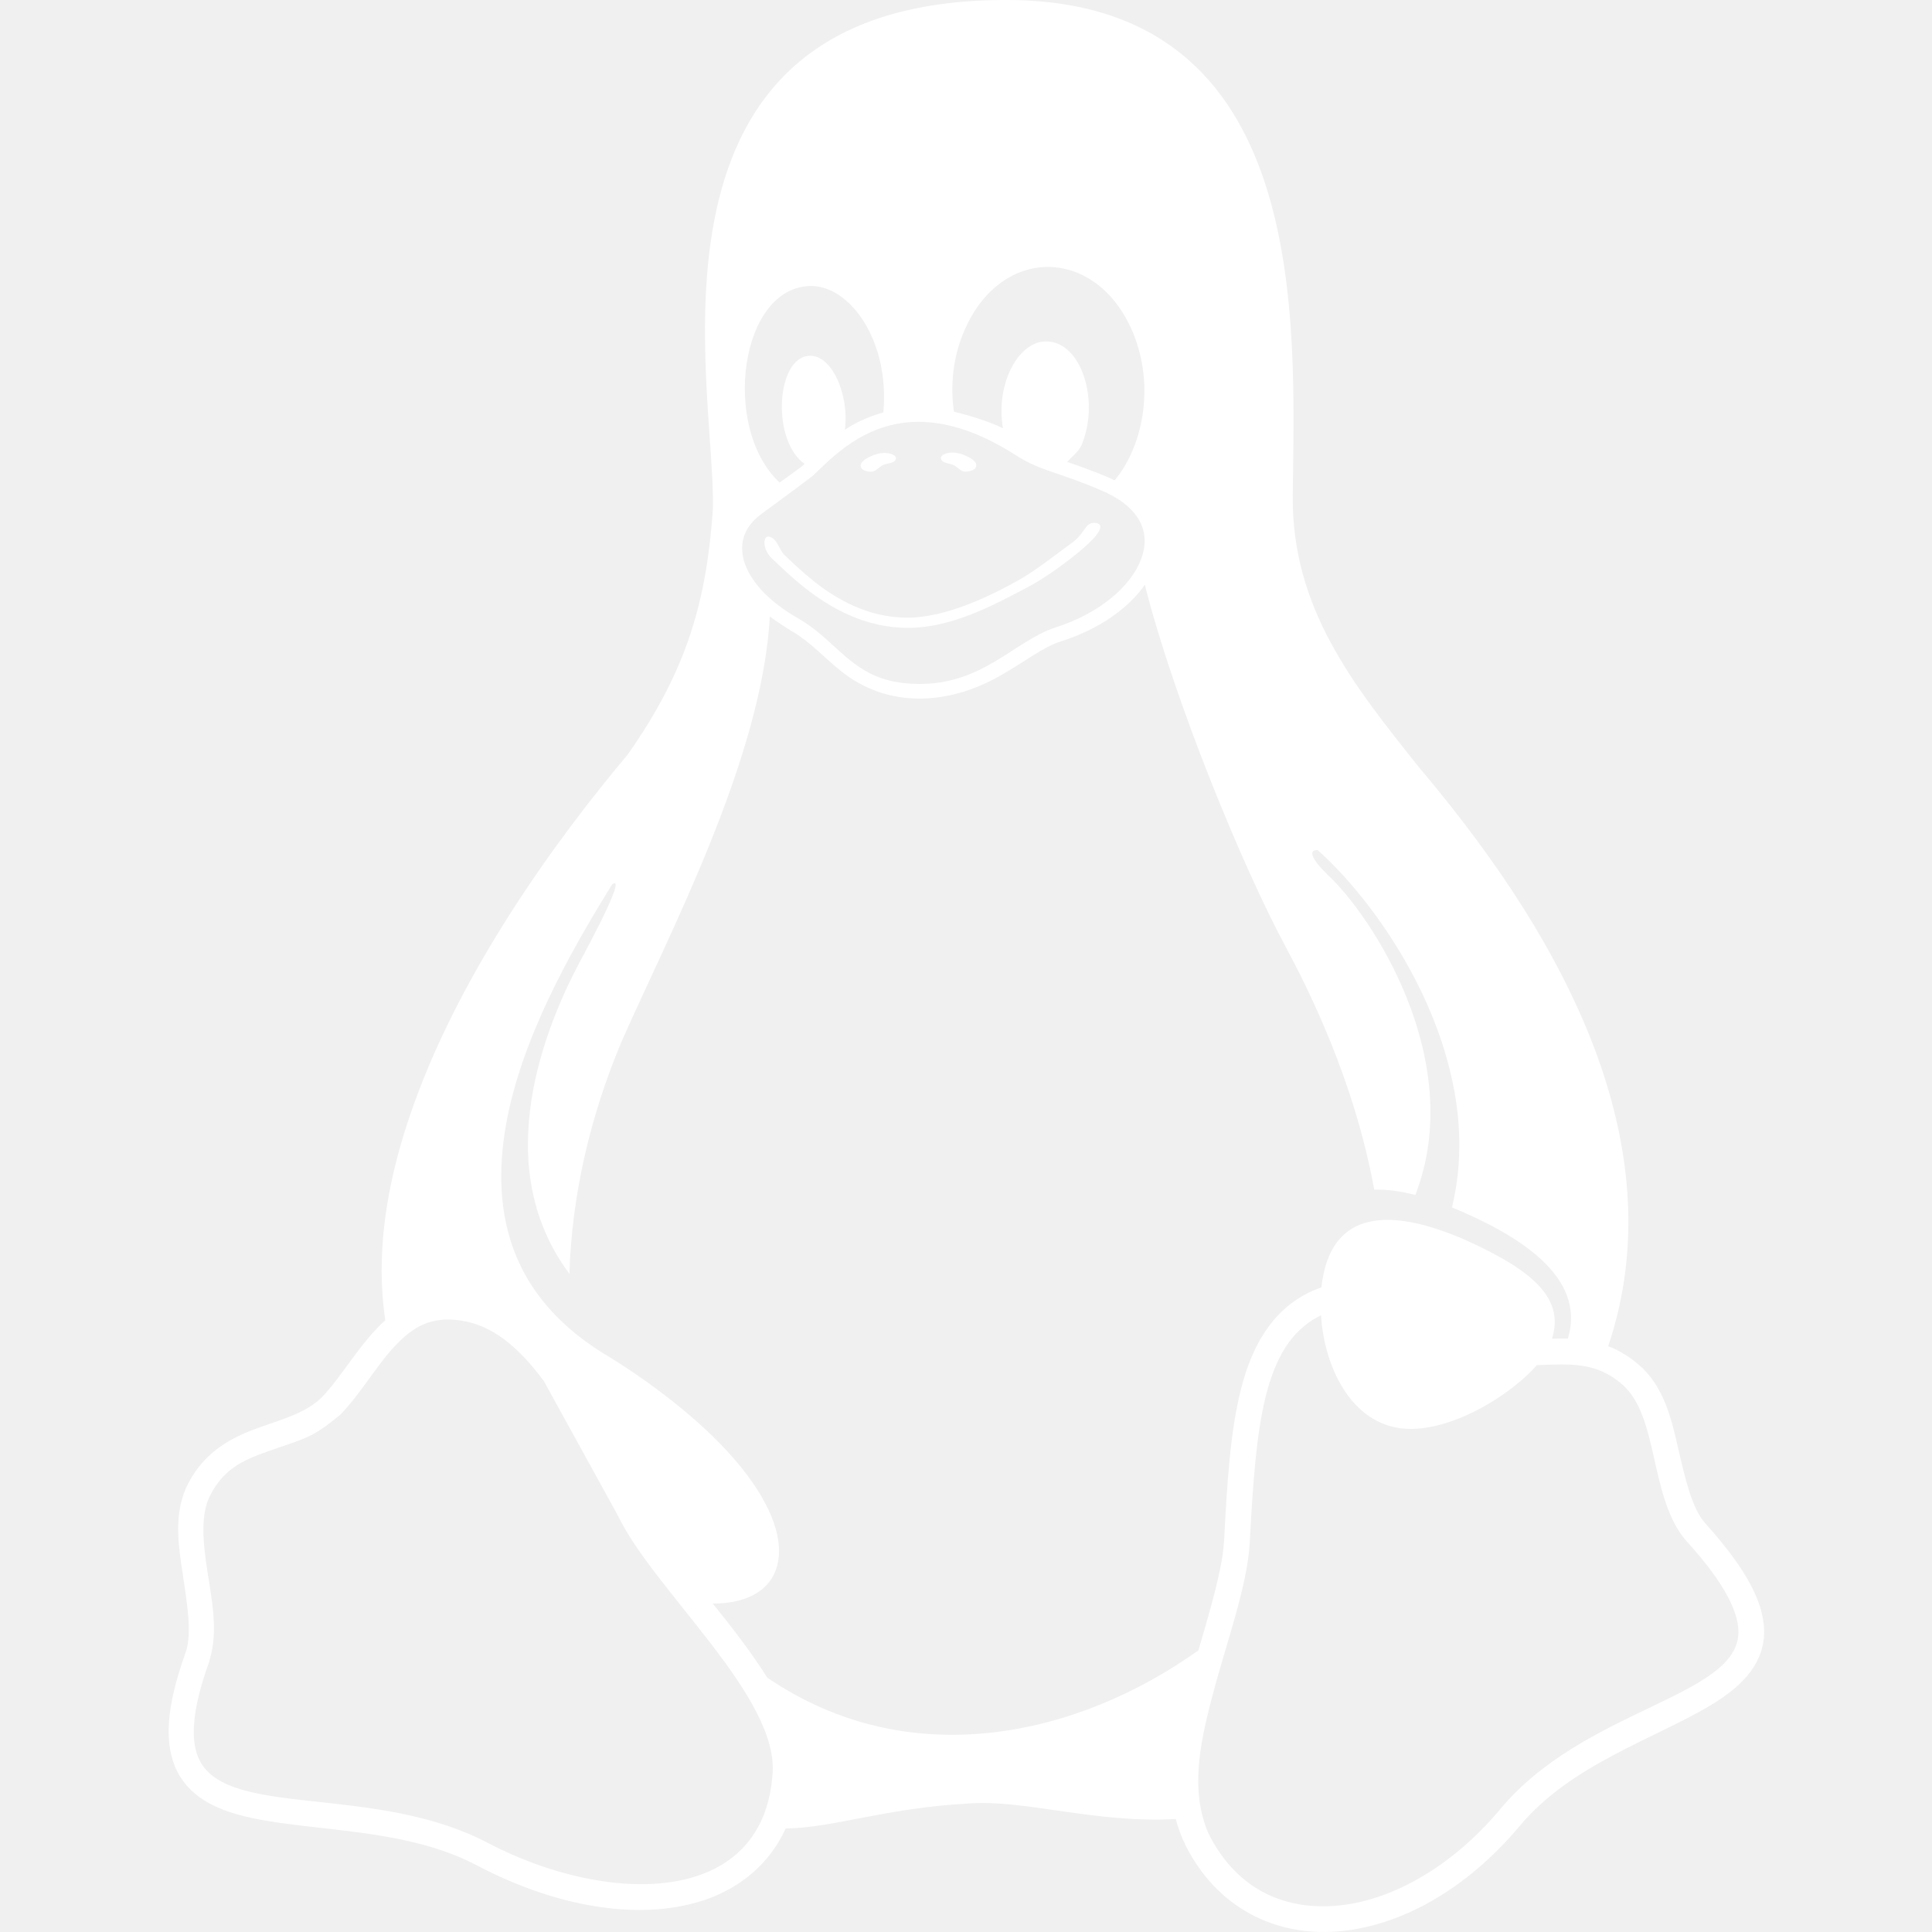
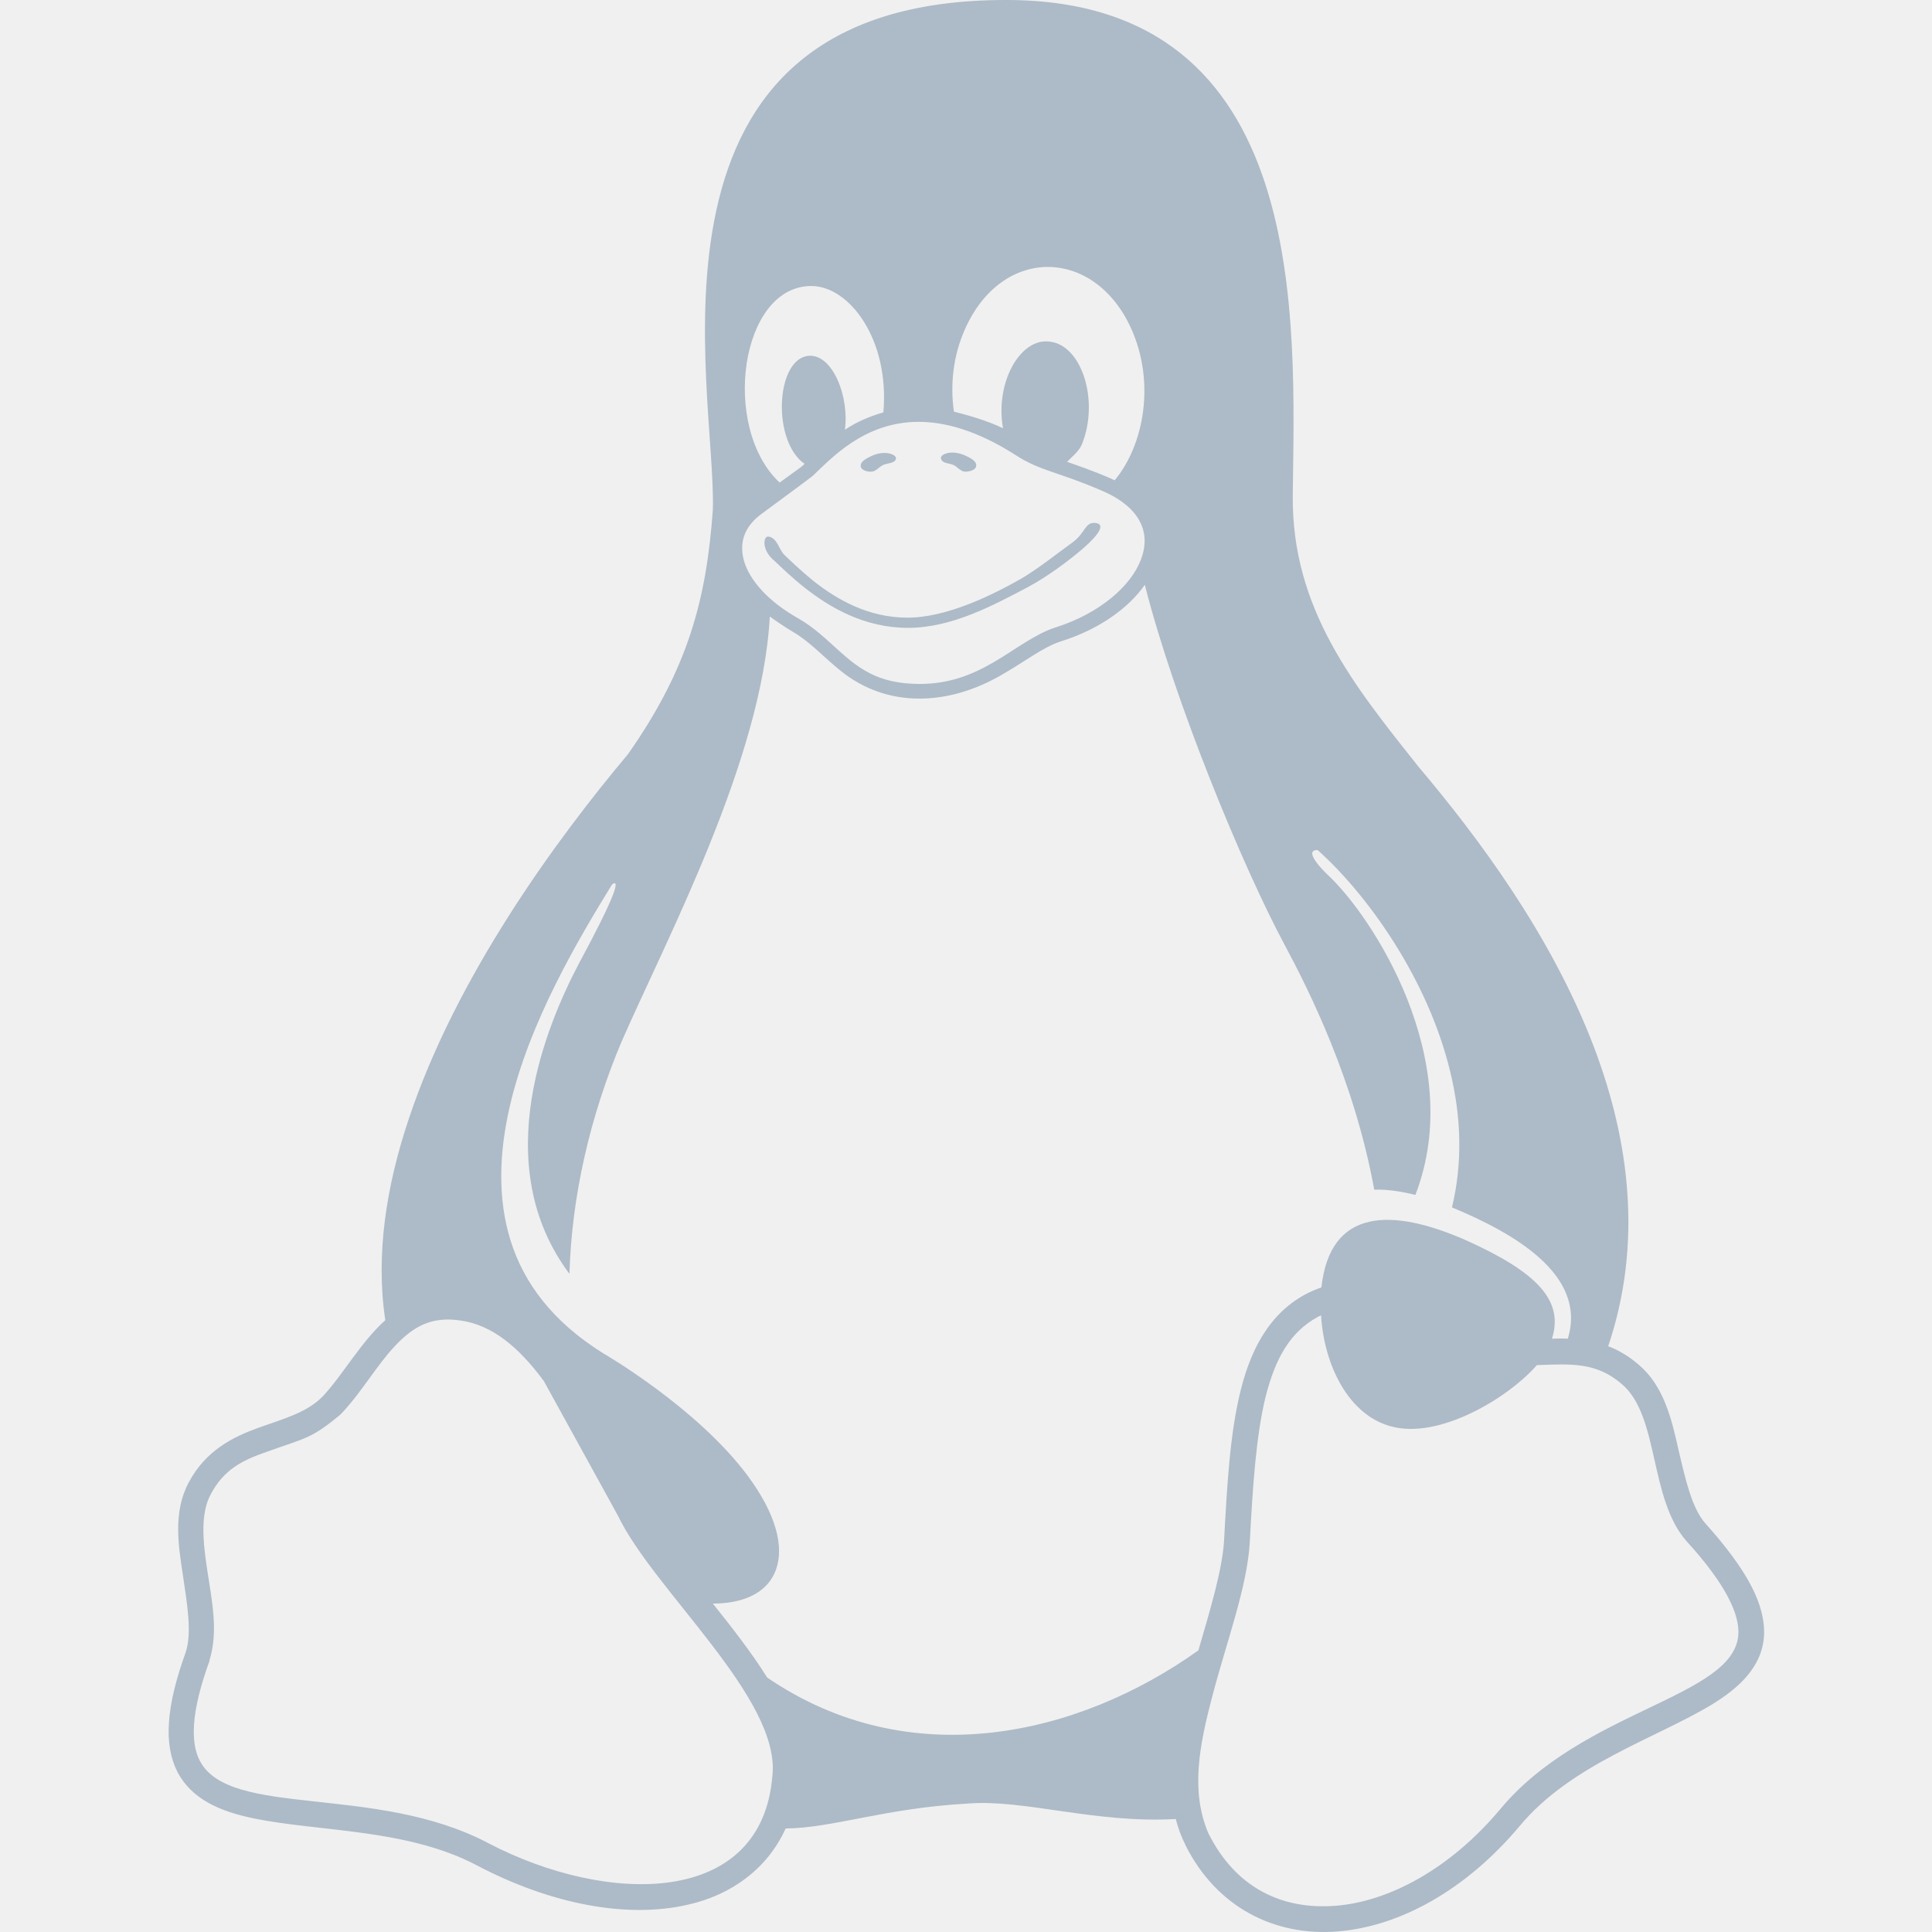
<svg xmlns="http://www.w3.org/2000/svg" t="1611537967130" class="icon" viewBox="0 0 1024 1024" version="1.1" p-id="7397" width="70" height="70">
  <defs>
    <style type="text/css" />
  </defs>
-   <path d="M505.601 246.58c2 1 3.6 3.4 6 3.4 2.2 0 5.6-0.8 5.8-3 0.4-2.8-3.8-4.6-6.399-5.8-3.4-1.4-7.799-2-10.999-0.2-0.8 0.4-1.6 1.4-1.2 2.2 0.6 2.6 4.6 2.2 6.799 3.4z m-43.796 3.4c2.4 0 4-2.4 6-3.4 2.2-1.2 6.199-0.8 6.999-3.2 0.4-0.8-0.4-1.8-1.2-2.2-3.2-1.8-7.599-1.2-10.999 0.2-2.6 1.2-6.799 3-6.399 5.8 0.2 2 3.6 3 5.6 2.8zM903.967 807.533c-7.199-7.999-10.599-23.198-14.399-39.397-3.6-16.199-7.799-33.597-20.998-44.796-2.6-2.2-5.2-4.2-7.999-5.8-2.6-1.6-5.4-3-8.199-4 18.398-54.595 11.199-108.991-7.399-158.187-22.798-60.195-62.595-112.791-92.992-148.788-34.197-42.996-67.394-83.793-66.794-143.988C686.185 170.786 695.385 0.201 533.598 0.001 328.815-0.399 380.011 206.783 377.811 270.378c-3.4 46.796-12.799 83.593-44.996 129.389-37.797 44.996-90.992 117.59-116.19 193.384-11.999 35.797-17.599 72.194-12.399 106.591-12.999 11.599-22.798 29.398-33.197 40.397-8.399 8.599-20.598 11.799-33.997 16.599s-27.998 11.999-36.997 28.998c-4.2 7.799-5.6 16.199-5.6 24.798 0 7.799 1.2 15.799 2.4 23.598 2.4 16.199 5 31.397 1.6 41.597-10.399 28.798-11.799 48.796-4.4 63.395 7.599 14.599 22.798 20.998 40.197 24.598 34.597 7.199 81.593 5.4 118.59 24.998 39.597 20.798 79.793 28.198 111.791 20.798 23.198-5.2 42.196-19.198 51.796-40.397 24.998-0.2 52.596-10.799 96.592-13.199 29.798-2.4 67.194 10.599 110.191 8.199 1.2 4.6 2.8 9.199 5 13.399v0.2c16.599 33.397 47.596 48.596 80.593 45.996 33.197-2.6 68.194-21.998 96.592-55.795 27.198-32.797 71.994-46.396 101.792-64.395 14.799-8.999 26.798-20.198 27.798-36.597 0.8-16.399-8.799-34.597-30.997-59.395zM511.4 174.586c19.598-44.396 68.394-43.596 87.993-0.8 12.999 28.398 7.199 61.795-8.599 80.793-3.2-1.6-11.799-5.2-25.198-9.799 2.2-2.4 6.199-5.4 7.799-9.199 9.599-23.598-0.4-53.996-18.198-54.595-14.599-1-27.798 21.598-23.598 45.996-8.199-4-18.798-6.999-25.998-8.799-2-13.799-0.6-29.198 5.8-43.596zM430.007 151.588c20.198 0 41.597 28.398 38.197 66.994-6.999 2-14.199 5-20.398 9.199 2.4-17.799-6.599-40.197-19.198-39.197-16.799 1.4-19.598 42.396-3.6 56.195 2 1.6 3.8-0.4-11.799 10.999-31.197-29.198-20.998-104.191 16.799-104.191z m-27.198 121.39c12.399-9.199 27.198-19.998 28.198-20.998 9.399-8.799 26.998-28.398 55.795-28.398 14.199 0 31.197 4.6 51.796 17.799 12.599 8.199 22.598 8.799 45.196 18.598 16.799 6.999 27.398 19.398 20.998 36.397-5.2 14.199-21.998 28.798-45.396 36.197-22.198 7.199-39.597 31.997-76.394 29.798-7.799-0.4-13.999-2-19.198-4.2-15.999-6.999-24.398-20.798-39.997-29.998-17.199-9.599-26.398-20.798-29.398-30.597-2.8-9.799 0-17.999 8.399-24.598z m6.599 667.944c-5.4 70.194-87.793 68.794-150.587 35.997-59.795-31.597-137.189-12.999-152.987-43.796-4.8-9.399-4.8-25.398 5.2-52.796v-0.4c4.8-15.199 1.2-31.997-1.2-47.796-2.4-15.599-3.6-29.998 1.8-39.997 6.999-13.399 16.999-18.198 29.598-22.598 20.598-7.399 23.598-6.799 39.197-19.798 10.999-11.399 18.998-25.798 28.598-35.997 10.199-10.999 19.998-16.199 35.397-13.799 16.199 2.4 30.197 13.599 43.796 31.997l39.197 71.194c18.998 39.797 86.193 96.792 81.993 137.789z m-2.8-51.796c-8.199-13.199-19.198-27.198-28.798-39.197 14.199 0 28.398-4.4 33.397-17.799 4.6-12.399 0-29.798-14.799-49.796-26.998-36.397-76.594-64.995-76.594-64.995-26.998-16.799-42.196-37.397-49.196-59.795s-6-46.596-0.6-70.394c10.399-45.796 37.197-90.392 54.395-118.39 4.6-3.4 1.6 6.399-17.399 41.597-16.999 32.197-48.796 106.591-5.2 164.786 1.2-41.397 10.999-83.593 27.598-122.99 23.998-54.795 74.594-149.788 78.593-225.381 2.2 1.6 9.199 6.399 12.399 8.199 9.199 5.4 16.199 13.399 25.198 20.598 24.798 19.998 56.995 18.398 84.793 2.4 12.399-6.999 22.398-14.999 31.797-17.999 19.798-6.199 35.597-17.199 44.596-29.998 15.399 60.795 51.396 148.588 74.394 191.384 12.199 22.798 36.597 70.994 47.196 129.189 6.599-0.2 13.999 0.8 21.798 2.8 27.598-71.394-23.398-148.388-46.596-169.786-9.399-9.199-9.799-13.199-5.2-12.999 25.198 22.398 58.395 67.394 70.394 117.99 5.6 23.198 6.599 47.396 0.8 71.394 32.797 13.599 71.794 35.797 61.395 69.594-4.4-0.2-6.399 0-8.399 0 6.399-20.198-7.799-35.197-45.596-52.196-39.197-17.199-71.994-17.199-76.594 24.998-24.198 8.399-36.597 29.398-42.796 54.595-5.6 22.398-7.199 49.396-8.799 79.793-1 15.399-7.199 35.997-13.599 57.995-64.195 45.796-153.387 65.795-228.581 14.399z m514.757-22.998c-1.8 33.597-82.393 39.797-126.389 92.992-26.398 31.397-58.795 48.796-87.193 50.996s-52.996-9.599-67.394-38.597c-9.399-22.198-4.8-46.196 2.2-72.594 7.399-28.398 18.398-57.595 19.798-81.193 1.6-30.397 3.4-56.995 8.399-77.394 5.2-20.598 13.199-34.397 27.398-42.196 0.6-0.4 1.4-0.6 2-1 1.6 26.398 14.599 53.196 37.597 58.995 25.198 6.599 61.395-14.999 76.794-32.597 17.999-0.6 31.397-1.8 45.196 10.199 19.798 16.999 14.199 60.595 34.197 83.193 21.198 23.198 27.998 38.997 27.398 49.196zM410.608 297.376c4 3.8 9.399 8.999 15.999 14.199 13.199 10.399 31.597 21.198 54.595 21.198 23.198 0 44.996-11.799 63.595-21.598 9.799-5.2 21.798-13.999 29.598-20.798s11.799-12.599 6.199-13.199-5.2 5.2-11.999 10.199c-8.799 6.399-19.398 14.799-27.798 19.598-14.799 8.399-38.997 20.398-59.795 20.398s-37.397-9.599-49.796-19.398c-6.199-5-11.399-9.999-15.399-13.799-3-2.8-3.8-9.199-8.599-9.799-2.8-0.2-3.6 7.399 3.4 12.999z" p-id="7398" fill="#fff" />
+   <path d="M505.601 246.58c2 1 3.6 3.4 6 3.4 2.2 0 5.6-0.8 5.8-3 0.4-2.8-3.8-4.6-6.399-5.8-3.4-1.4-7.799-2-10.999-0.2-0.8 0.4-1.6 1.4-1.2 2.2 0.6 2.6 4.6 2.2 6.799 3.4z m-43.796 3.4c2.4 0 4-2.4 6-3.4 2.2-1.2 6.199-0.8 6.999-3.2 0.4-0.8-0.4-1.8-1.2-2.2-3.2-1.8-7.599-1.2-10.999 0.2-2.6 1.2-6.799 3-6.399 5.8 0.2 2 3.6 3 5.6 2.8zM903.967 807.533c-7.199-7.999-10.599-23.198-14.399-39.397-3.6-16.199-7.799-33.597-20.998-44.796-2.6-2.2-5.2-4.2-7.999-5.8-2.6-1.6-5.4-3-8.199-4 18.398-54.595 11.199-108.991-7.399-158.187-22.798-60.195-62.595-112.791-92.992-148.788-34.197-42.996-67.394-83.793-66.794-143.988C686.185 170.786 695.385 0.201 533.598 0.001 328.815-0.399 380.011 206.783 377.811 270.378c-3.4 46.796-12.799 83.593-44.996 129.389-37.797 44.996-90.992 117.59-116.19 193.384-11.999 35.797-17.599 72.194-12.399 106.591-12.999 11.599-22.798 29.398-33.197 40.397-8.399 8.599-20.598 11.799-33.997 16.599s-27.998 11.999-36.997 28.998c-4.2 7.799-5.6 16.199-5.6 24.798 0 7.799 1.2 15.799 2.4 23.598 2.4 16.199 5 31.397 1.6 41.597-10.399 28.798-11.799 48.796-4.4 63.395 7.599 14.599 22.798 20.998 40.197 24.598 34.597 7.199 81.593 5.4 118.59 24.998 39.597 20.798 79.793 28.198 111.791 20.798 23.198-5.2 42.196-19.198 51.796-40.397 24.998-0.2 52.596-10.799 96.592-13.199 29.798-2.4 67.194 10.599 110.191 8.199 1.2 4.6 2.8 9.199 5 13.399v0.2c16.599 33.397 47.596 48.596 80.593 45.996 33.197-2.6 68.194-21.998 96.592-55.795 27.198-32.797 71.994-46.396 101.792-64.395 14.799-8.999 26.798-20.198 27.798-36.597 0.8-16.399-8.799-34.597-30.997-59.395zM511.4 174.586c19.598-44.396 68.394-43.596 87.993-0.8 12.999 28.398 7.199 61.795-8.599 80.793-3.2-1.6-11.799-5.2-25.198-9.799 2.2-2.4 6.199-5.4 7.799-9.199 9.599-23.598-0.4-53.996-18.198-54.595-14.599-1-27.798 21.598-23.598 45.996-8.199-4-18.798-6.999-25.998-8.799-2-13.799-0.6-29.198 5.8-43.596zM430.007 151.588c20.198 0 41.597 28.398 38.197 66.994-6.999 2-14.199 5-20.398 9.199 2.4-17.799-6.599-40.197-19.198-39.197-16.799 1.4-19.598 42.396-3.6 56.195 2 1.6 3.8-0.4-11.799 10.999-31.197-29.198-20.998-104.191 16.799-104.191z m-27.198 121.39c12.399-9.199 27.198-19.998 28.198-20.998 9.399-8.799 26.998-28.398 55.795-28.398 14.199 0 31.197 4.6 51.796 17.799 12.599 8.199 22.598 8.799 45.196 18.598 16.799 6.999 27.398 19.398 20.998 36.397-5.2 14.199-21.998 28.798-45.396 36.197-22.198 7.199-39.597 31.997-76.394 29.798-7.799-0.4-13.999-2-19.198-4.2-15.999-6.999-24.398-20.798-39.997-29.998-17.199-9.599-26.398-20.798-29.398-30.597-2.8-9.799 0-17.999 8.399-24.598z m6.599 667.944c-5.4 70.194-87.793 68.794-150.587 35.997-59.795-31.597-137.189-12.999-152.987-43.796-4.8-9.399-4.8-25.398 5.2-52.796v-0.4c4.8-15.199 1.2-31.997-1.2-47.796-2.4-15.599-3.6-29.998 1.8-39.997 6.999-13.399 16.999-18.198 29.598-22.598 20.598-7.399 23.598-6.799 39.197-19.798 10.999-11.399 18.998-25.798 28.598-35.997 10.199-10.999 19.998-16.199 35.397-13.799 16.199 2.4 30.197 13.599 43.796 31.997l39.197 71.194c18.998 39.797 86.193 96.792 81.993 137.789z m-2.8-51.796c-8.199-13.199-19.198-27.198-28.798-39.197 14.199 0 28.398-4.4 33.397-17.799 4.6-12.399 0-29.798-14.799-49.796-26.998-36.397-76.594-64.995-76.594-64.995-26.998-16.799-42.196-37.397-49.196-59.795s-6-46.596-0.6-70.394c10.399-45.796 37.197-90.392 54.395-118.39 4.6-3.4 1.6 6.399-17.399 41.597-16.999 32.197-48.796 106.591-5.2 164.786 1.2-41.397 10.999-83.593 27.598-122.99 23.998-54.795 74.594-149.788 78.593-225.381 2.2 1.6 9.199 6.399 12.399 8.199 9.199 5.4 16.199 13.399 25.198 20.598 24.798 19.998 56.995 18.398 84.793 2.4 12.399-6.999 22.398-14.999 31.797-17.999 19.798-6.199 35.597-17.199 44.596-29.998 15.399 60.795 51.396 148.588 74.394 191.384 12.199 22.798 36.597 70.994 47.196 129.189 6.599-0.2 13.999 0.8 21.798 2.8 27.598-71.394-23.398-148.388-46.596-169.786-9.399-9.199-9.799-13.199-5.2-12.999 25.198 22.398 58.395 67.394 70.394 117.99 5.6 23.198 6.599 47.396 0.8 71.394 32.797 13.599 71.794 35.797 61.395 69.594-4.4-0.2-6.399 0-8.399 0 6.399-20.198-7.799-35.197-45.596-52.196-39.197-17.199-71.994-17.199-76.594 24.998-24.198 8.399-36.597 29.398-42.796 54.595-5.6 22.398-7.199 49.396-8.799 79.793-1 15.399-7.199 35.997-13.599 57.995-64.195 45.796-153.387 65.795-228.581 14.399z m514.757-22.998c-1.8 33.597-82.393 39.797-126.389 92.992-26.398 31.397-58.795 48.796-87.193 50.996s-52.996-9.599-67.394-38.597c-9.399-22.198-4.8-46.196 2.2-72.594 7.399-28.398 18.398-57.595 19.798-81.193 1.6-30.397 3.4-56.995 8.399-77.394 5.2-20.598 13.199-34.397 27.398-42.196 0.6-0.4 1.4-0.6 2-1 1.6 26.398 14.599 53.196 37.597 58.995 25.198 6.599 61.395-14.999 76.794-32.597 17.999-0.6 31.397-1.8 45.196 10.199 19.798 16.999 14.199 60.595 34.197 83.193 21.198 23.198 27.998 38.997 27.398 49.196zM410.608 297.376c4 3.8 9.399 8.999 15.999 14.199 13.199 10.399 31.597 21.198 54.595 21.198 23.198 0 44.996-11.799 63.595-21.598 9.799-5.2 21.798-13.999 29.598-20.798s11.799-12.599 6.199-13.199-5.2 5.2-11.999 10.199c-8.799 6.399-19.398 14.799-27.798 19.598-14.799 8.399-38.997 20.398-59.795 20.398s-37.397-9.599-49.796-19.398c-6.199-5-11.399-9.999-15.399-13.799-3-2.8-3.8-9.199-8.599-9.799-2.8-0.2-3.6 7.399 3.4 12.999z" p-id="7398" fill="#adbac7" />
</svg>
